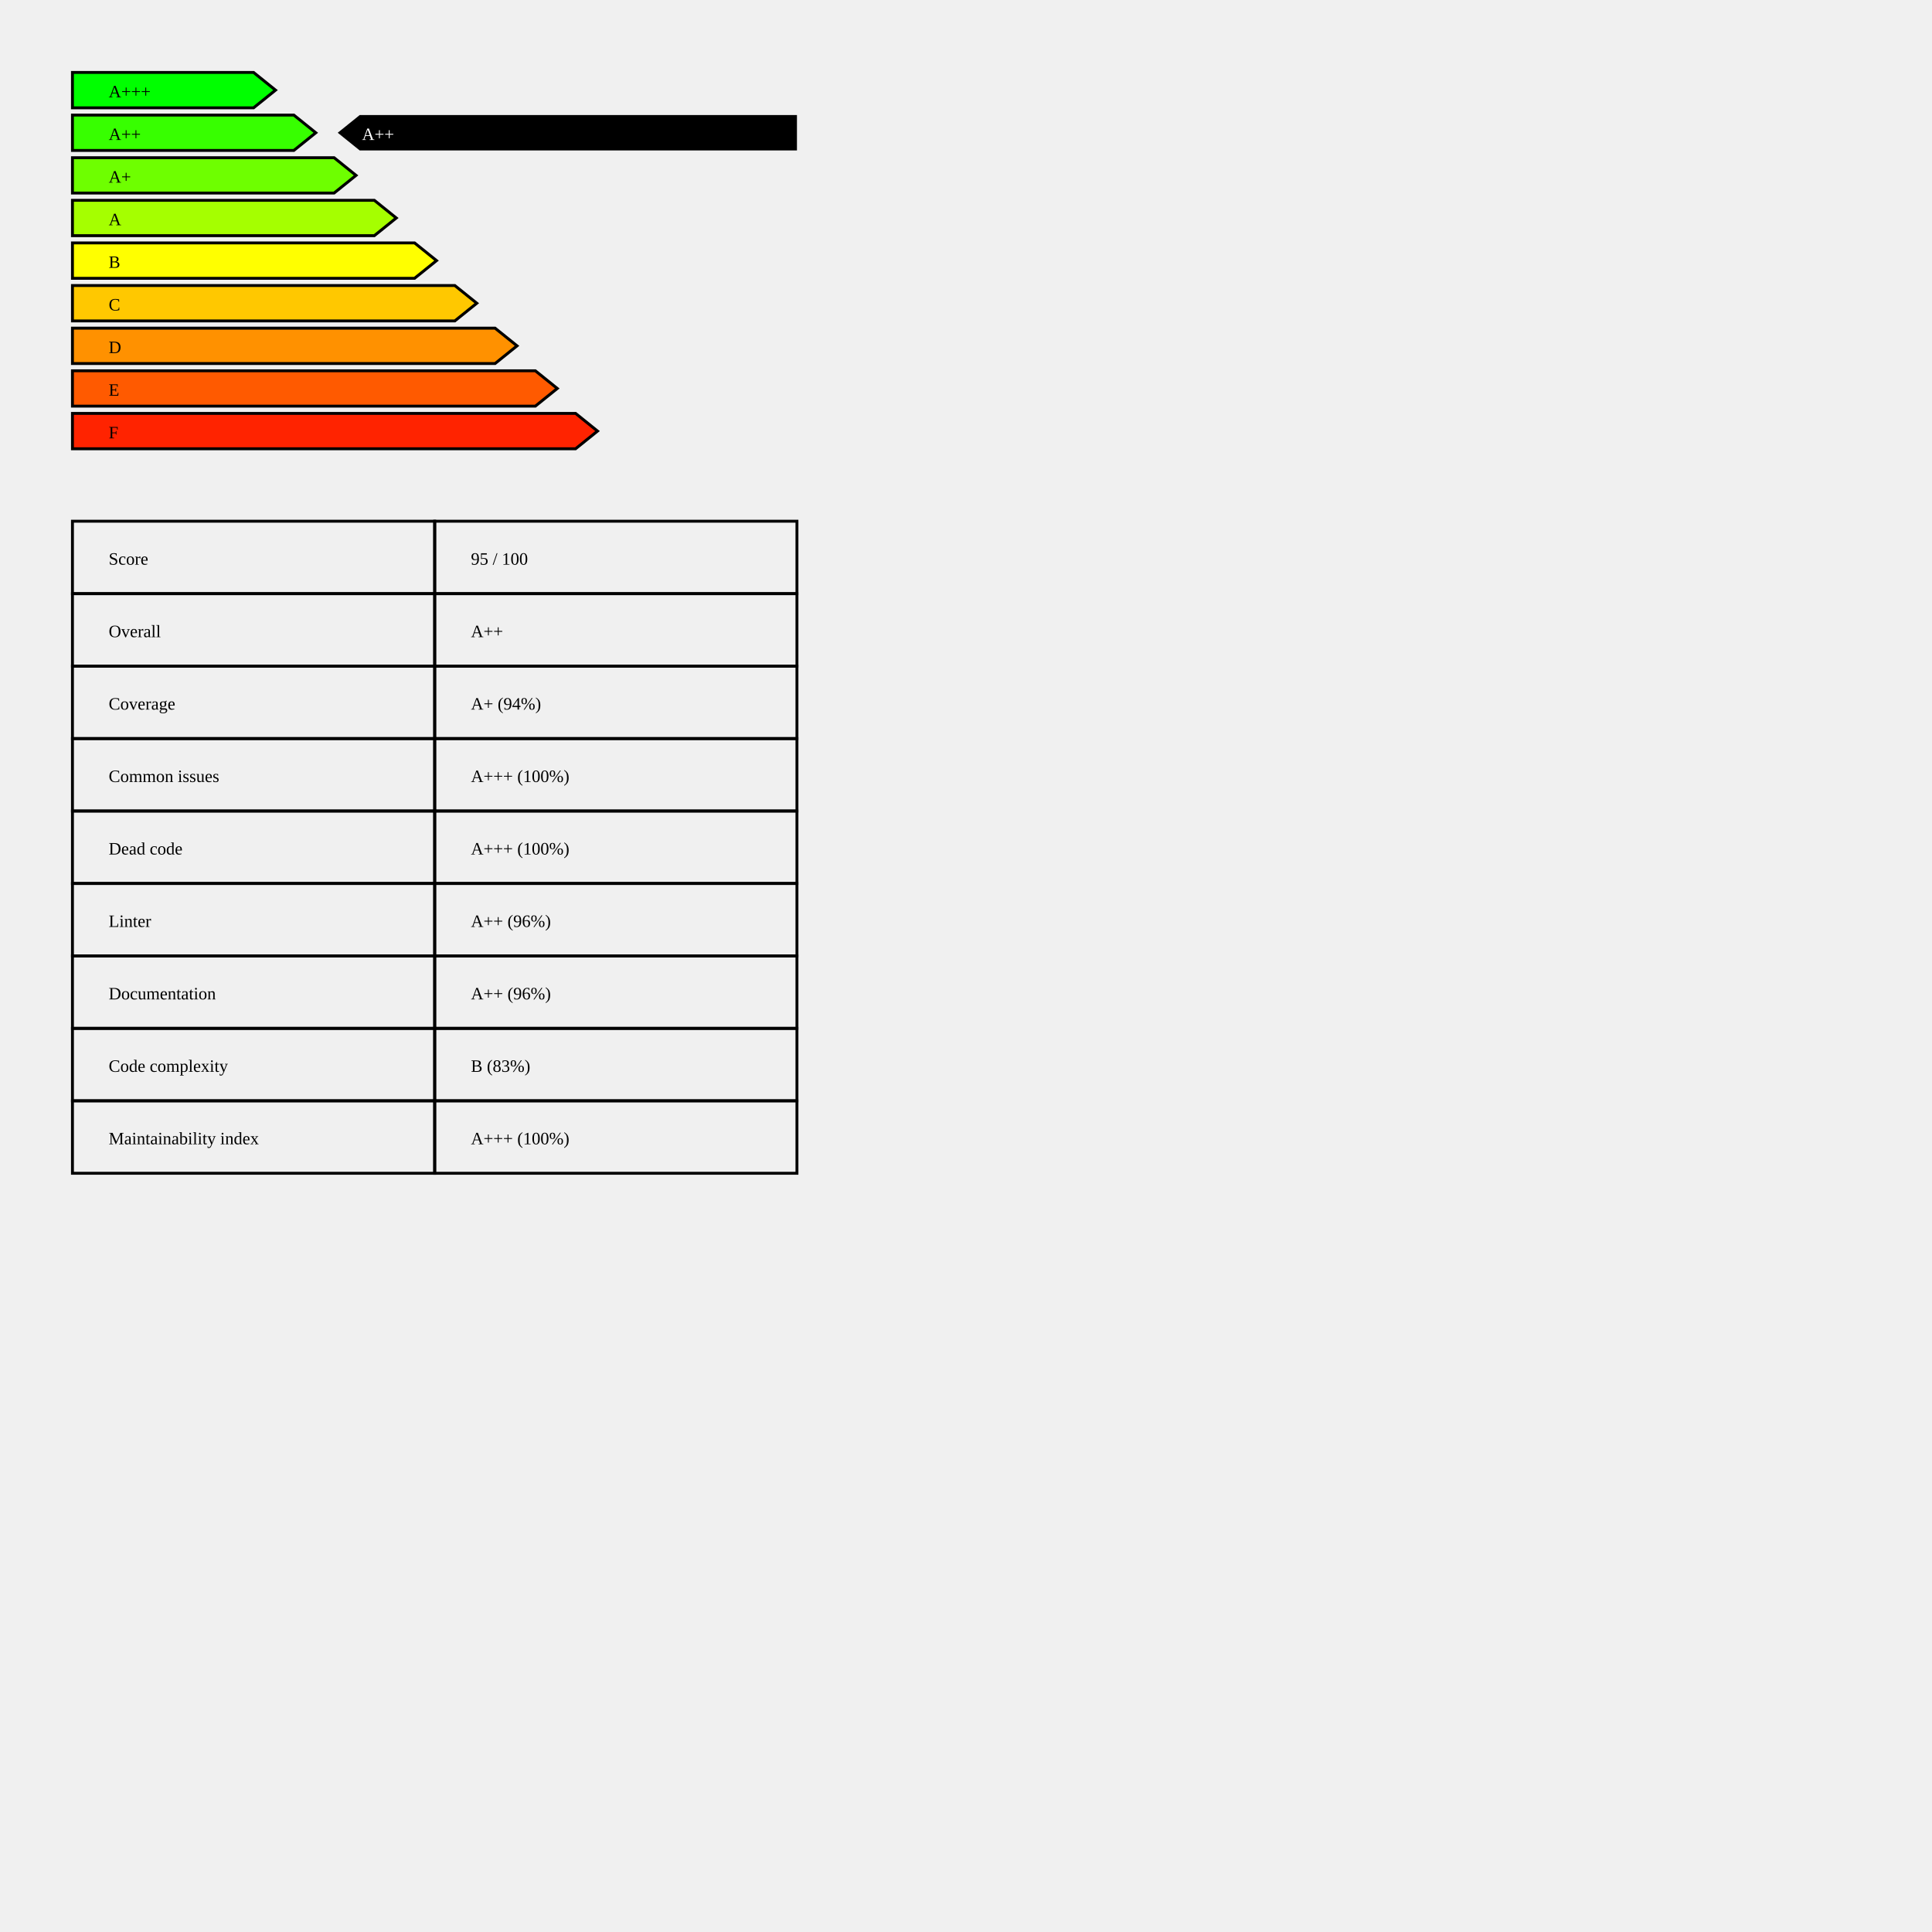
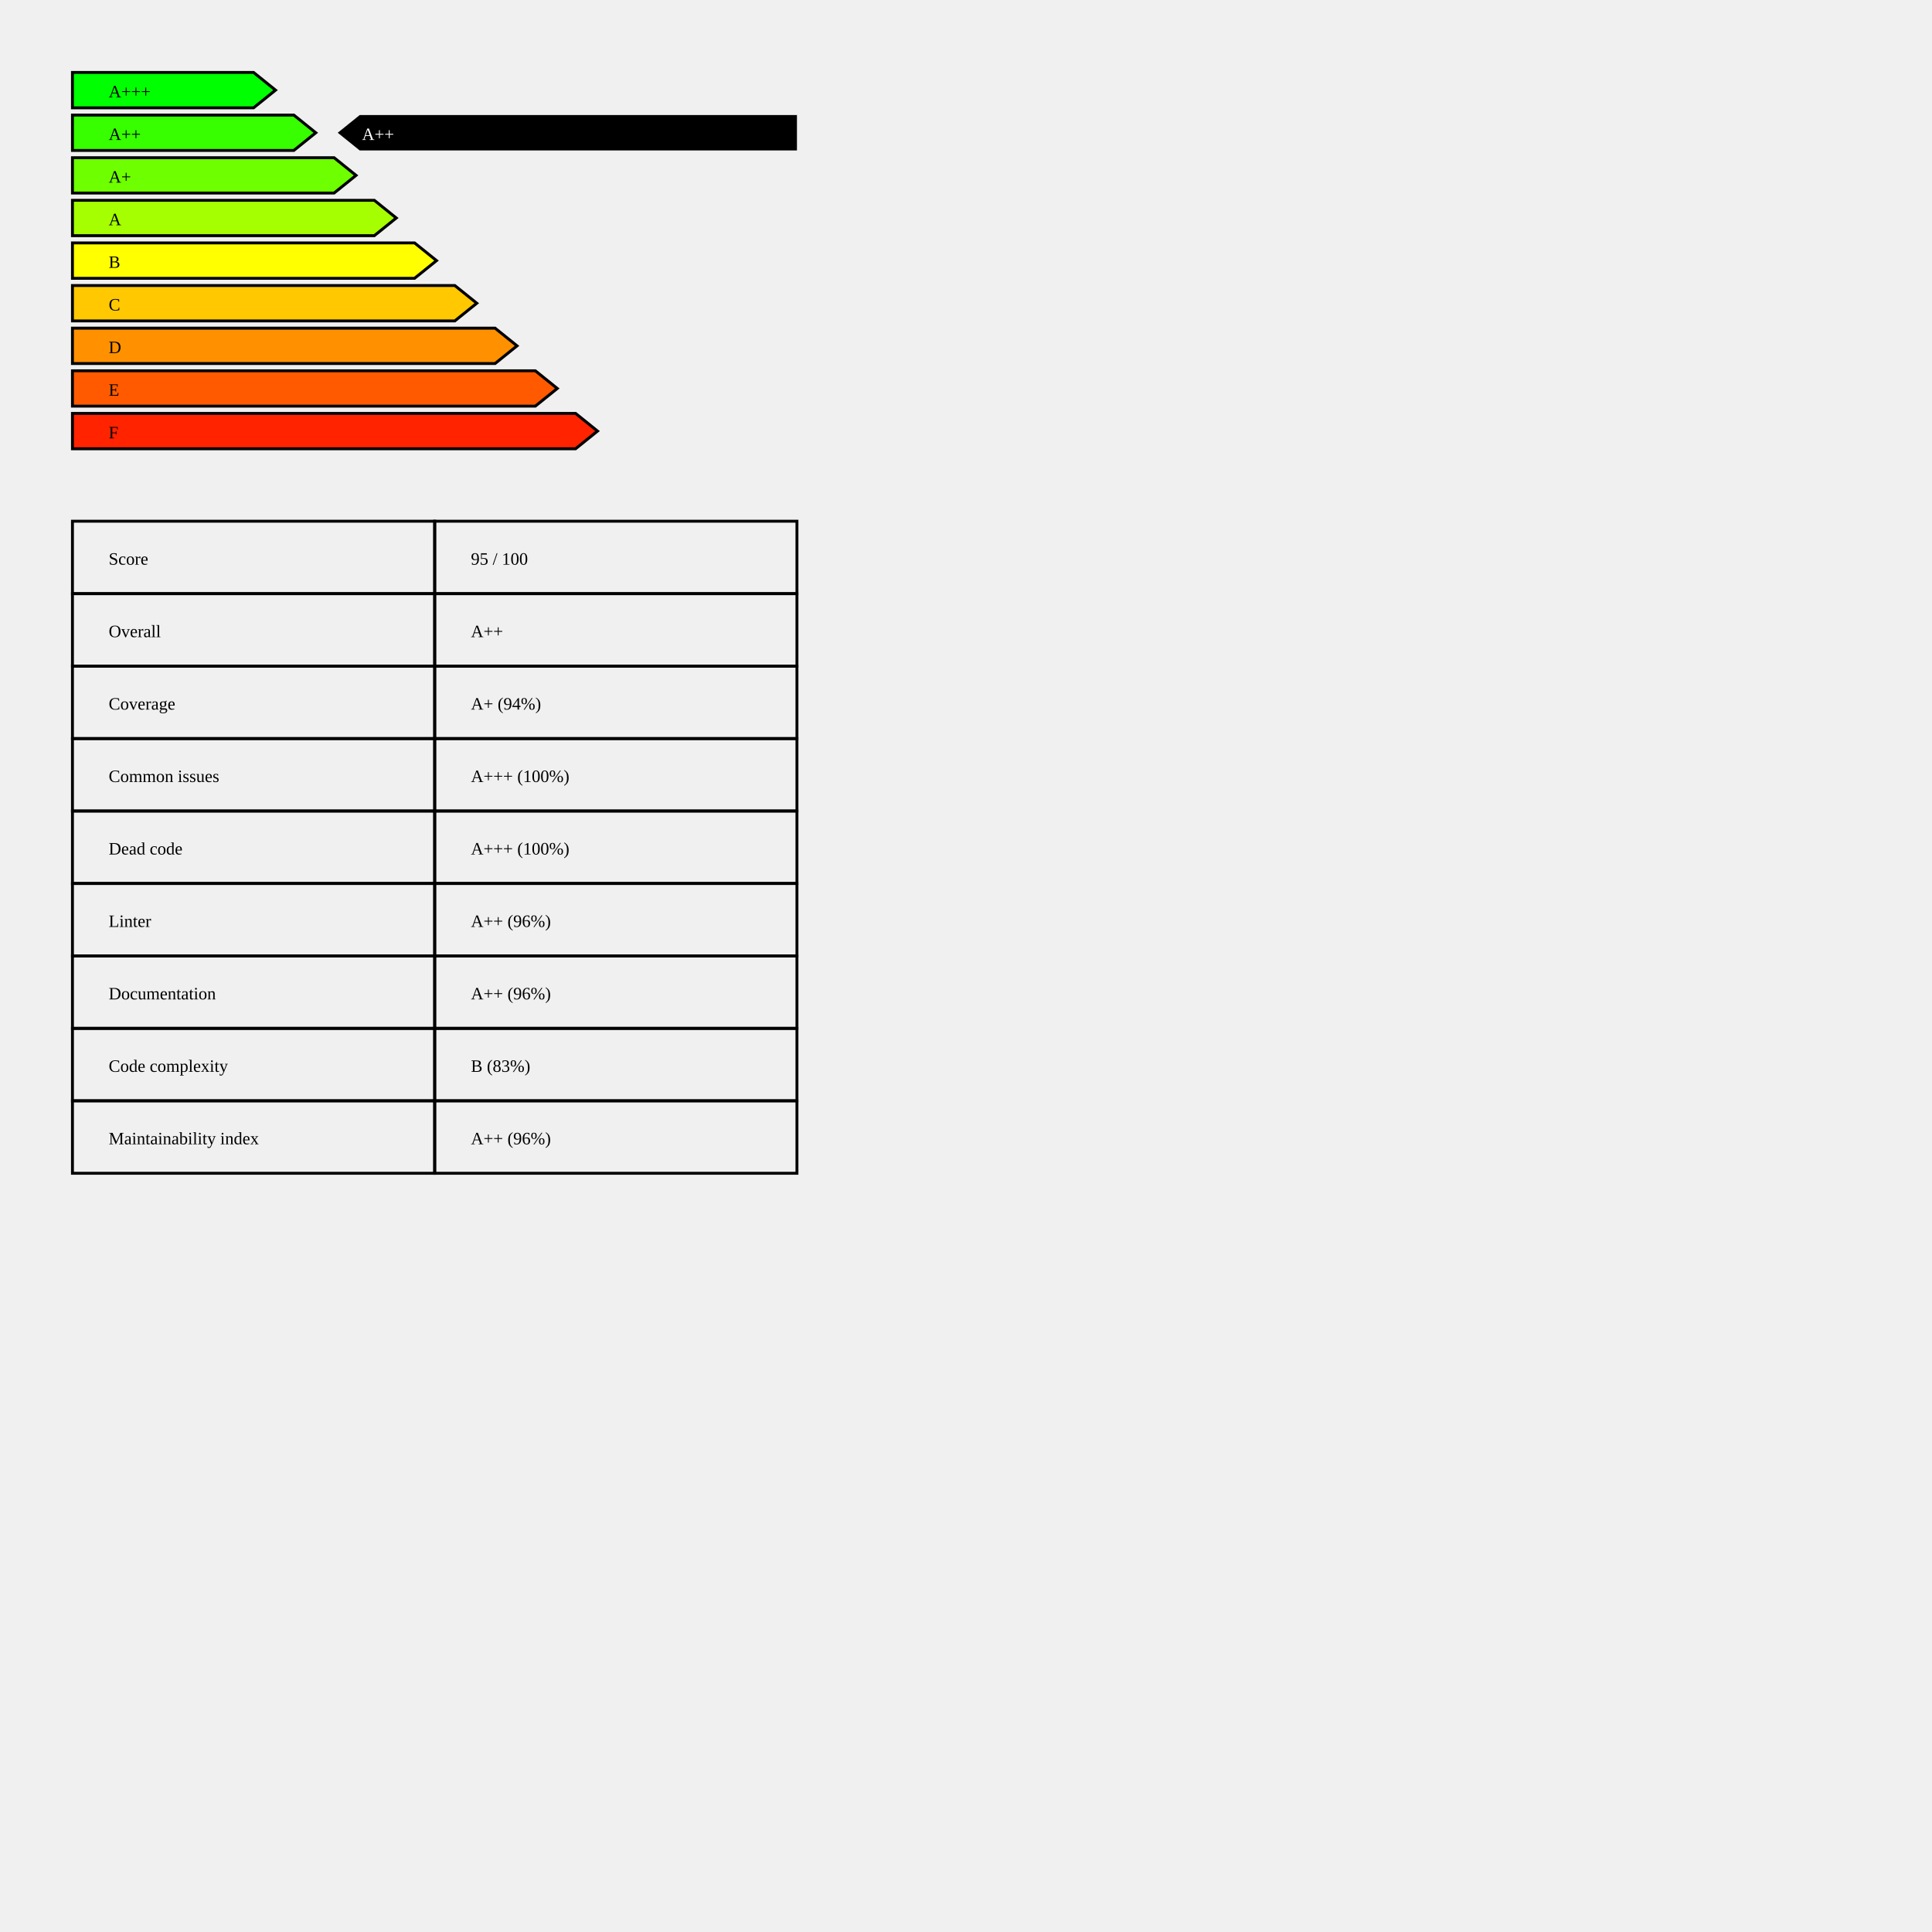
<svg xmlns="http://www.w3.org/2000/svg" baseProfile="full" height="1000pt" version="1.1" width="1000pt">
  <defs />
  <polygon points="50,50.0 175.0,50.0 190.152,62.206 175.0,74.412 50,74.412 50,50.0" style="fill:rgb(0 255 0);stroke:black;stroke-width:2;" />
  <text x="75.0" y="67.206">A+++</text>
  <polygon points="50,79.412 202.778,79.412 217.929,91.618 202.778,103.824 50,103.824 50,79.412" style="fill:rgb(55 255 0);stroke:black;stroke-width:2;" />
  <text x="75.0" y="96.618">A++</text>
  <polygon points="50,108.824 230.556,108.824 245.707,121.029 230.556,133.235 50,133.235 50,108.824" style="fill:rgb(110 255 0);stroke:black;stroke-width:2;" />
  <text x="75.0" y="126.029">A+</text>
  <polygon points="50,138.235 258.333,138.235 273.485,150.441 258.333,162.647 50,162.647 50,138.235" style="fill:rgb(165 255 0);stroke:black;stroke-width:2;" />
  <text x="75.0" y="155.441">A</text>
  <polygon points="50,167.647 286.111,167.647 301.263,179.853 286.111,192.059 50,192.059 50,167.647" style="fill:rgb(255 255 0);stroke:black;stroke-width:2;" />
  <text x="75.0" y="184.853">B</text>
  <polygon points="50,197.059 313.889,197.059 329.04,209.265 313.889,221.471 50,221.471 50,197.059" style="fill:rgb(255 200 0);stroke:black;stroke-width:2;" />
  <text x="75.0" y="214.265">C</text>
  <polygon points="50,226.471 341.667,226.471 356.818,238.676 341.667,250.882 50,250.882 50,226.471" style="fill:rgb(255 145 0);stroke:black;stroke-width:2;" />
  <text x="75.0" y="243.676">D</text>
  <polygon points="50,255.882 369.444,255.882 384.596,268.088 369.444,280.294 50,280.294 50,255.882" style="fill:rgb(255 90 0);stroke:black;stroke-width:2;" />
  <text x="75.0" y="273.088">E</text>
  <polygon points="50,285.294 397.222,285.294 412.374,297.5 397.222,309.706 50,309.706 50,285.294" style="fill:rgb(255 35 0);stroke:black;stroke-width:2;" />
  <text x="75.0" y="302.5">F</text>
  <polygon points="248.232,79.412 233.081,91.618 248.232,103.824 550,103.824 550,79.412" style="fill:black;" />
  <text fill="white" x="249.798" y="96.618">A++</text>
  <text x="75.0" y="389.706">Score</text>
  <text x="325.0" y="389.706">95 / 100</text>
  <polygon points="50,359.706 300,359.706 300,409.706 50,409.706 50,359.706" style="fill:none; stroke:black;stroke-width:2;" />
  <polygon points="300,359.706 550,359.706 550,409.706 300,409.706 300,359.706" style="fill:none; stroke:black;stroke-width:2;" />
  <text x="75.0" y="439.706">Overall</text>
  <text x="325.0" y="439.706">A++</text>
  <polygon points="50,409.706 300,409.706 300,459.706 50,459.706 50,409.706" style="fill:none; stroke:black;stroke-width:2;" />
  <polygon points="300,409.706 550,409.706 550,459.706 300,459.706 300,409.706" style="fill:none; stroke:black;stroke-width:2;" />
  <text x="75.0" y="489.706">Coverage</text>
  <text x="325.0" y="489.706">A+  (94%)</text>
  <polygon points="50,459.706 300,459.706 300,509.706 50,509.706 50,459.706" style="fill:none; stroke:black;stroke-width:2;" />
  <polygon points="300,459.706 550,459.706 550,509.706 300,509.706 300,459.706" style="fill:none; stroke:black;stroke-width:2;" />
  <text x="75.0" y="539.706">Common issues</text>
  <text x="325.0" y="539.706">A+++  (100%)</text>
  <polygon points="50,509.706 300,509.706 300,559.706 50,559.706 50,509.706" style="fill:none; stroke:black;stroke-width:2;" />
  <polygon points="300,509.706 550,509.706 550,559.706 300,559.706 300,509.706" style="fill:none; stroke:black;stroke-width:2;" />
  <text x="75.0" y="589.706">Dead code</text>
  <text x="325.0" y="589.706">A+++  (100%)</text>
  <polygon points="50,559.706 300,559.706 300,609.706 50,609.706 50,559.706" style="fill:none; stroke:black;stroke-width:2;" />
  <polygon points="300,559.706 550,559.706 550,609.706 300,609.706 300,559.706" style="fill:none; stroke:black;stroke-width:2;" />
  <text x="75.0" y="639.706">Linter</text>
  <text x="325.0" y="639.706">A++  (96%)</text>
  <polygon points="50,609.706 300,609.706 300,659.706 50,659.706 50,609.706" style="fill:none; stroke:black;stroke-width:2;" />
  <polygon points="300,609.706 550,609.706 550,659.706 300,659.706 300,609.706" style="fill:none; stroke:black;stroke-width:2;" />
  <text x="75.0" y="689.706">Documentation</text>
  <text x="325.0" y="689.706">A++  (96%)</text>
  <polygon points="50,659.706 300,659.706 300,709.706 50,709.706 50,659.706" style="fill:none; stroke:black;stroke-width:2;" />
  <polygon points="300,659.706 550,659.706 550,709.706 300,709.706 300,659.706" style="fill:none; stroke:black;stroke-width:2;" />
  <text x="75.0" y="739.706">Code complexity</text>
  <text x="325.0" y="739.706">B  (83%)</text>
  <polygon points="50,709.706 300,709.706 300,759.706 50,759.706 50,709.706" style="fill:none; stroke:black;stroke-width:2;" />
  <polygon points="300,709.706 550,709.706 550,759.706 300,759.706 300,709.706" style="fill:none; stroke:black;stroke-width:2;" />
  <text x="75.0" y="789.706">Maintainability index</text>
-   <text x="325.0" y="789.706">A+++  (100%)</text>
+   <text x="325.0" y="789.706">A++  (96%)</text>
  <polygon points="50,759.706 300,759.706 300,809.706 50,809.706 50,759.706" style="fill:none; stroke:black;stroke-width:2;" />
  <polygon points="300,759.706 550,759.706 550,809.706 300,809.706 300,759.706" style="fill:none; stroke:black;stroke-width:2;" />
</svg>
